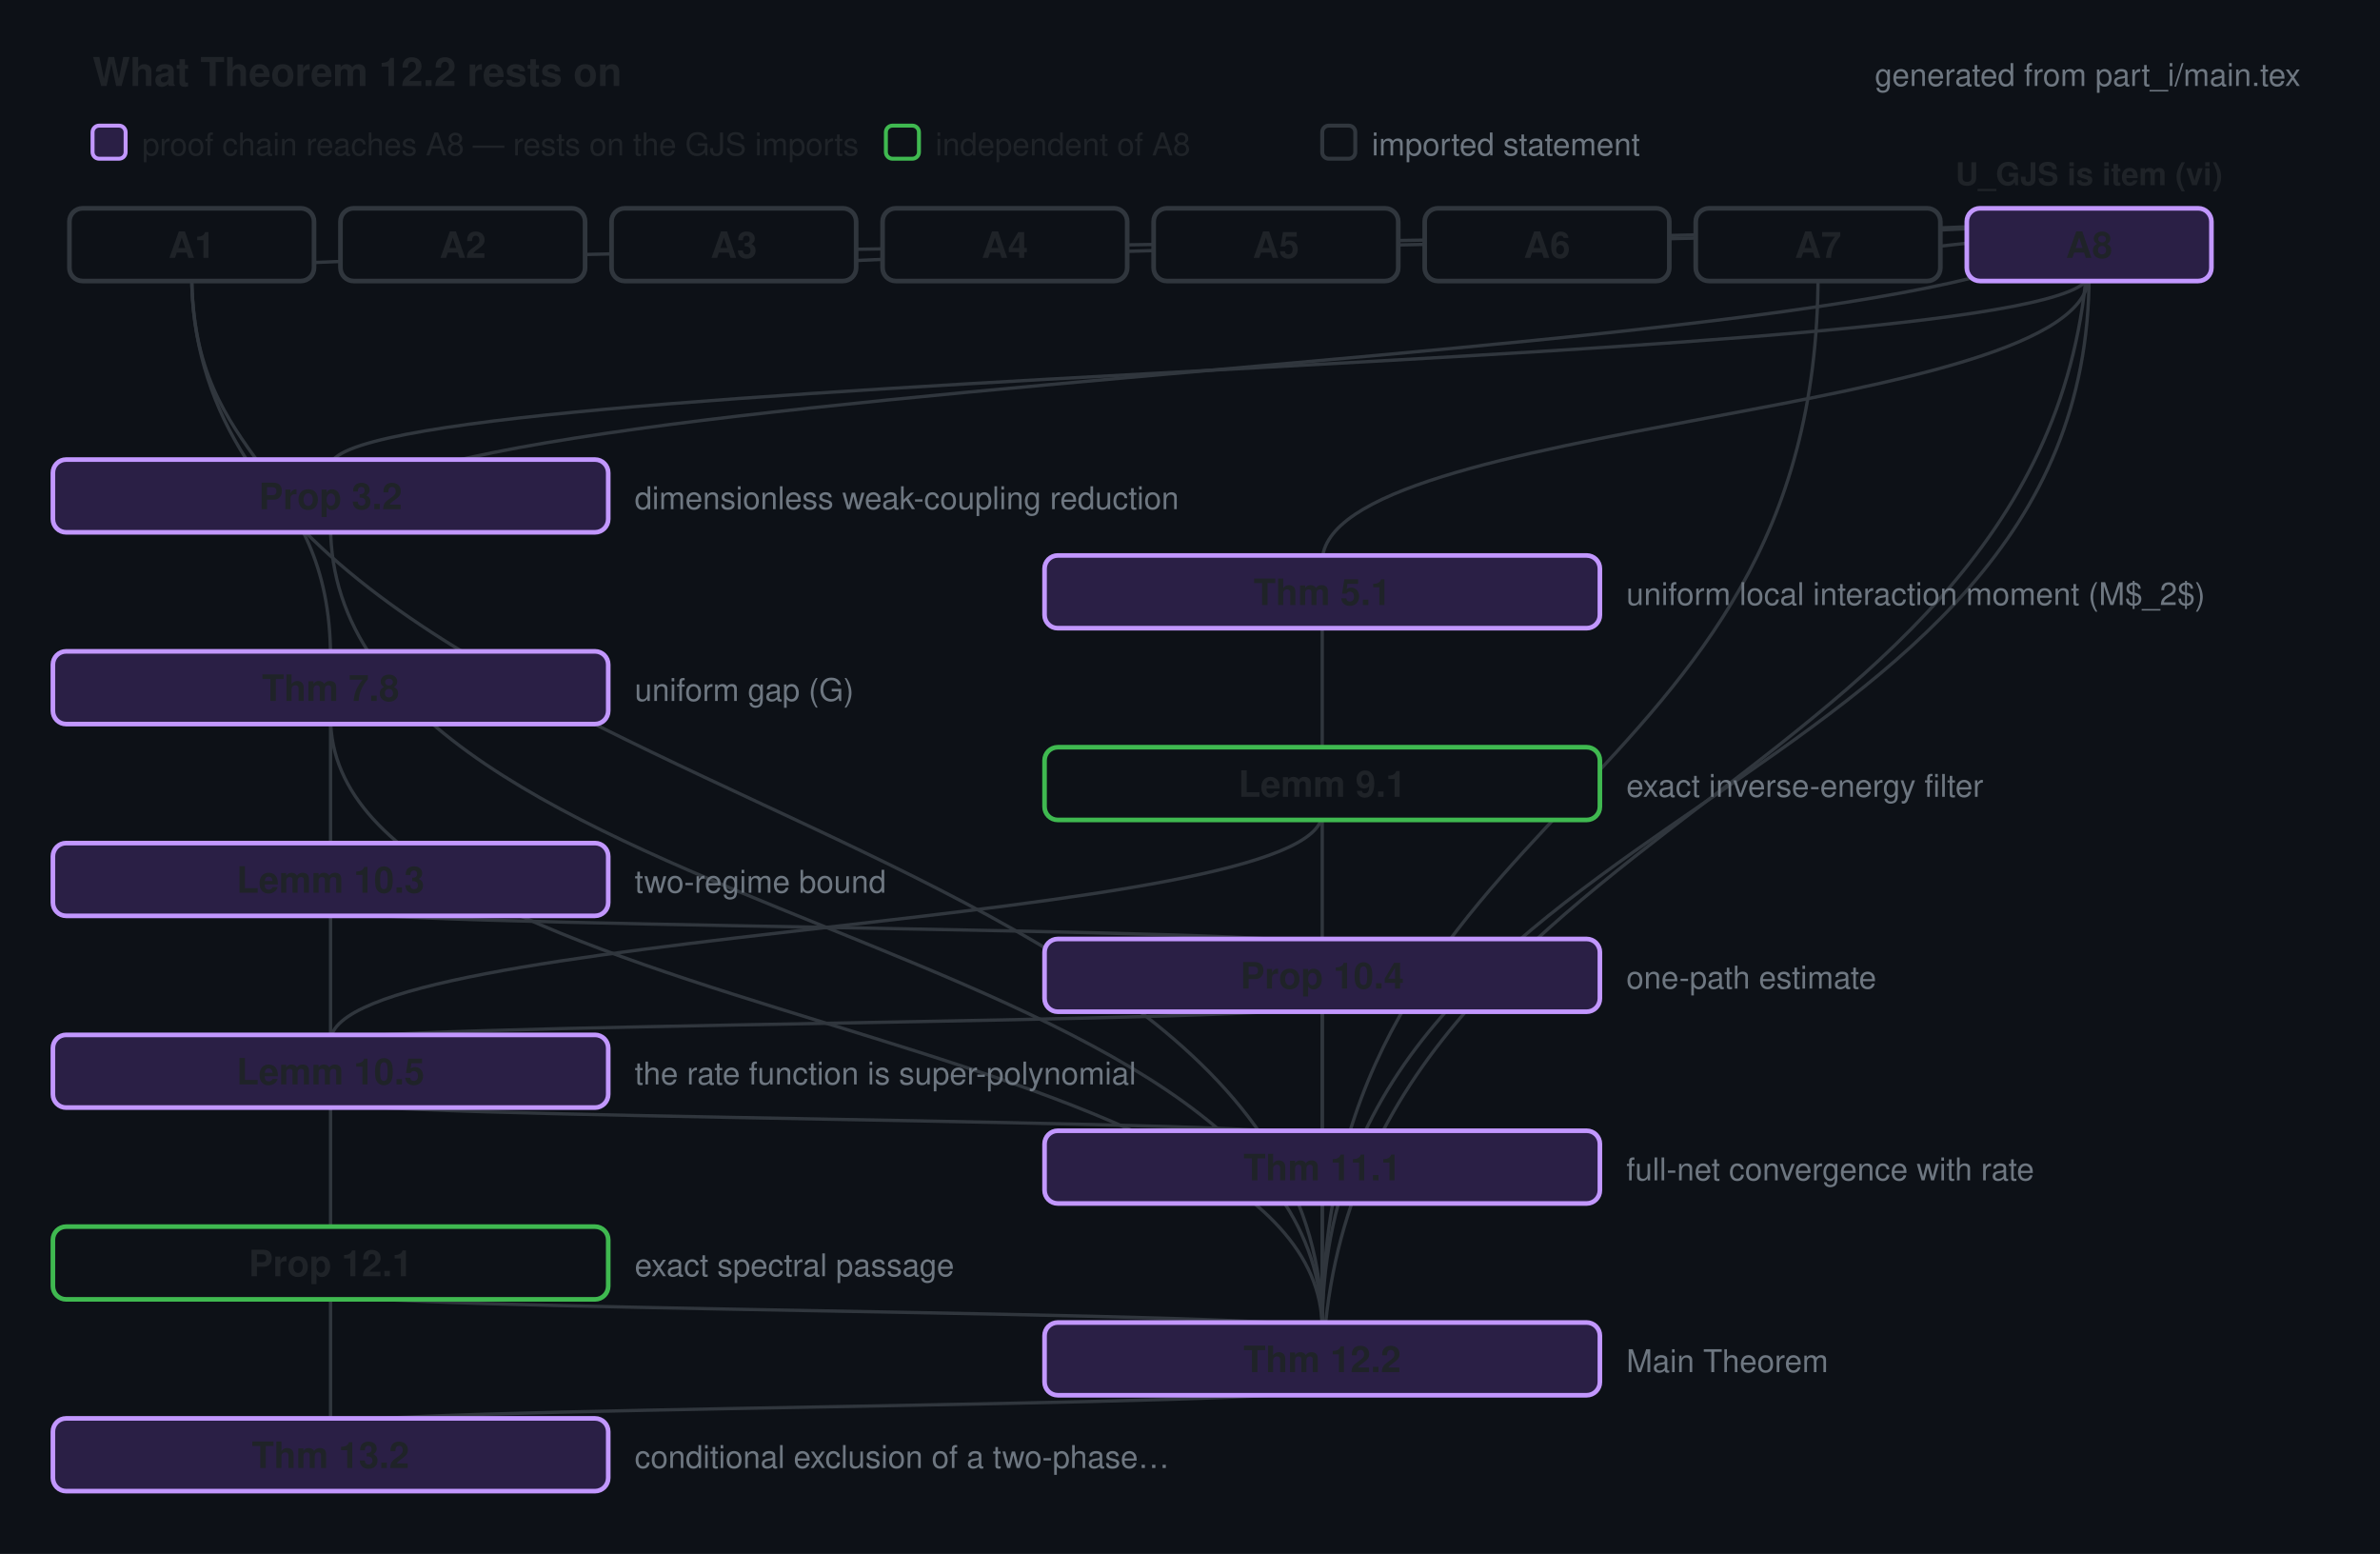
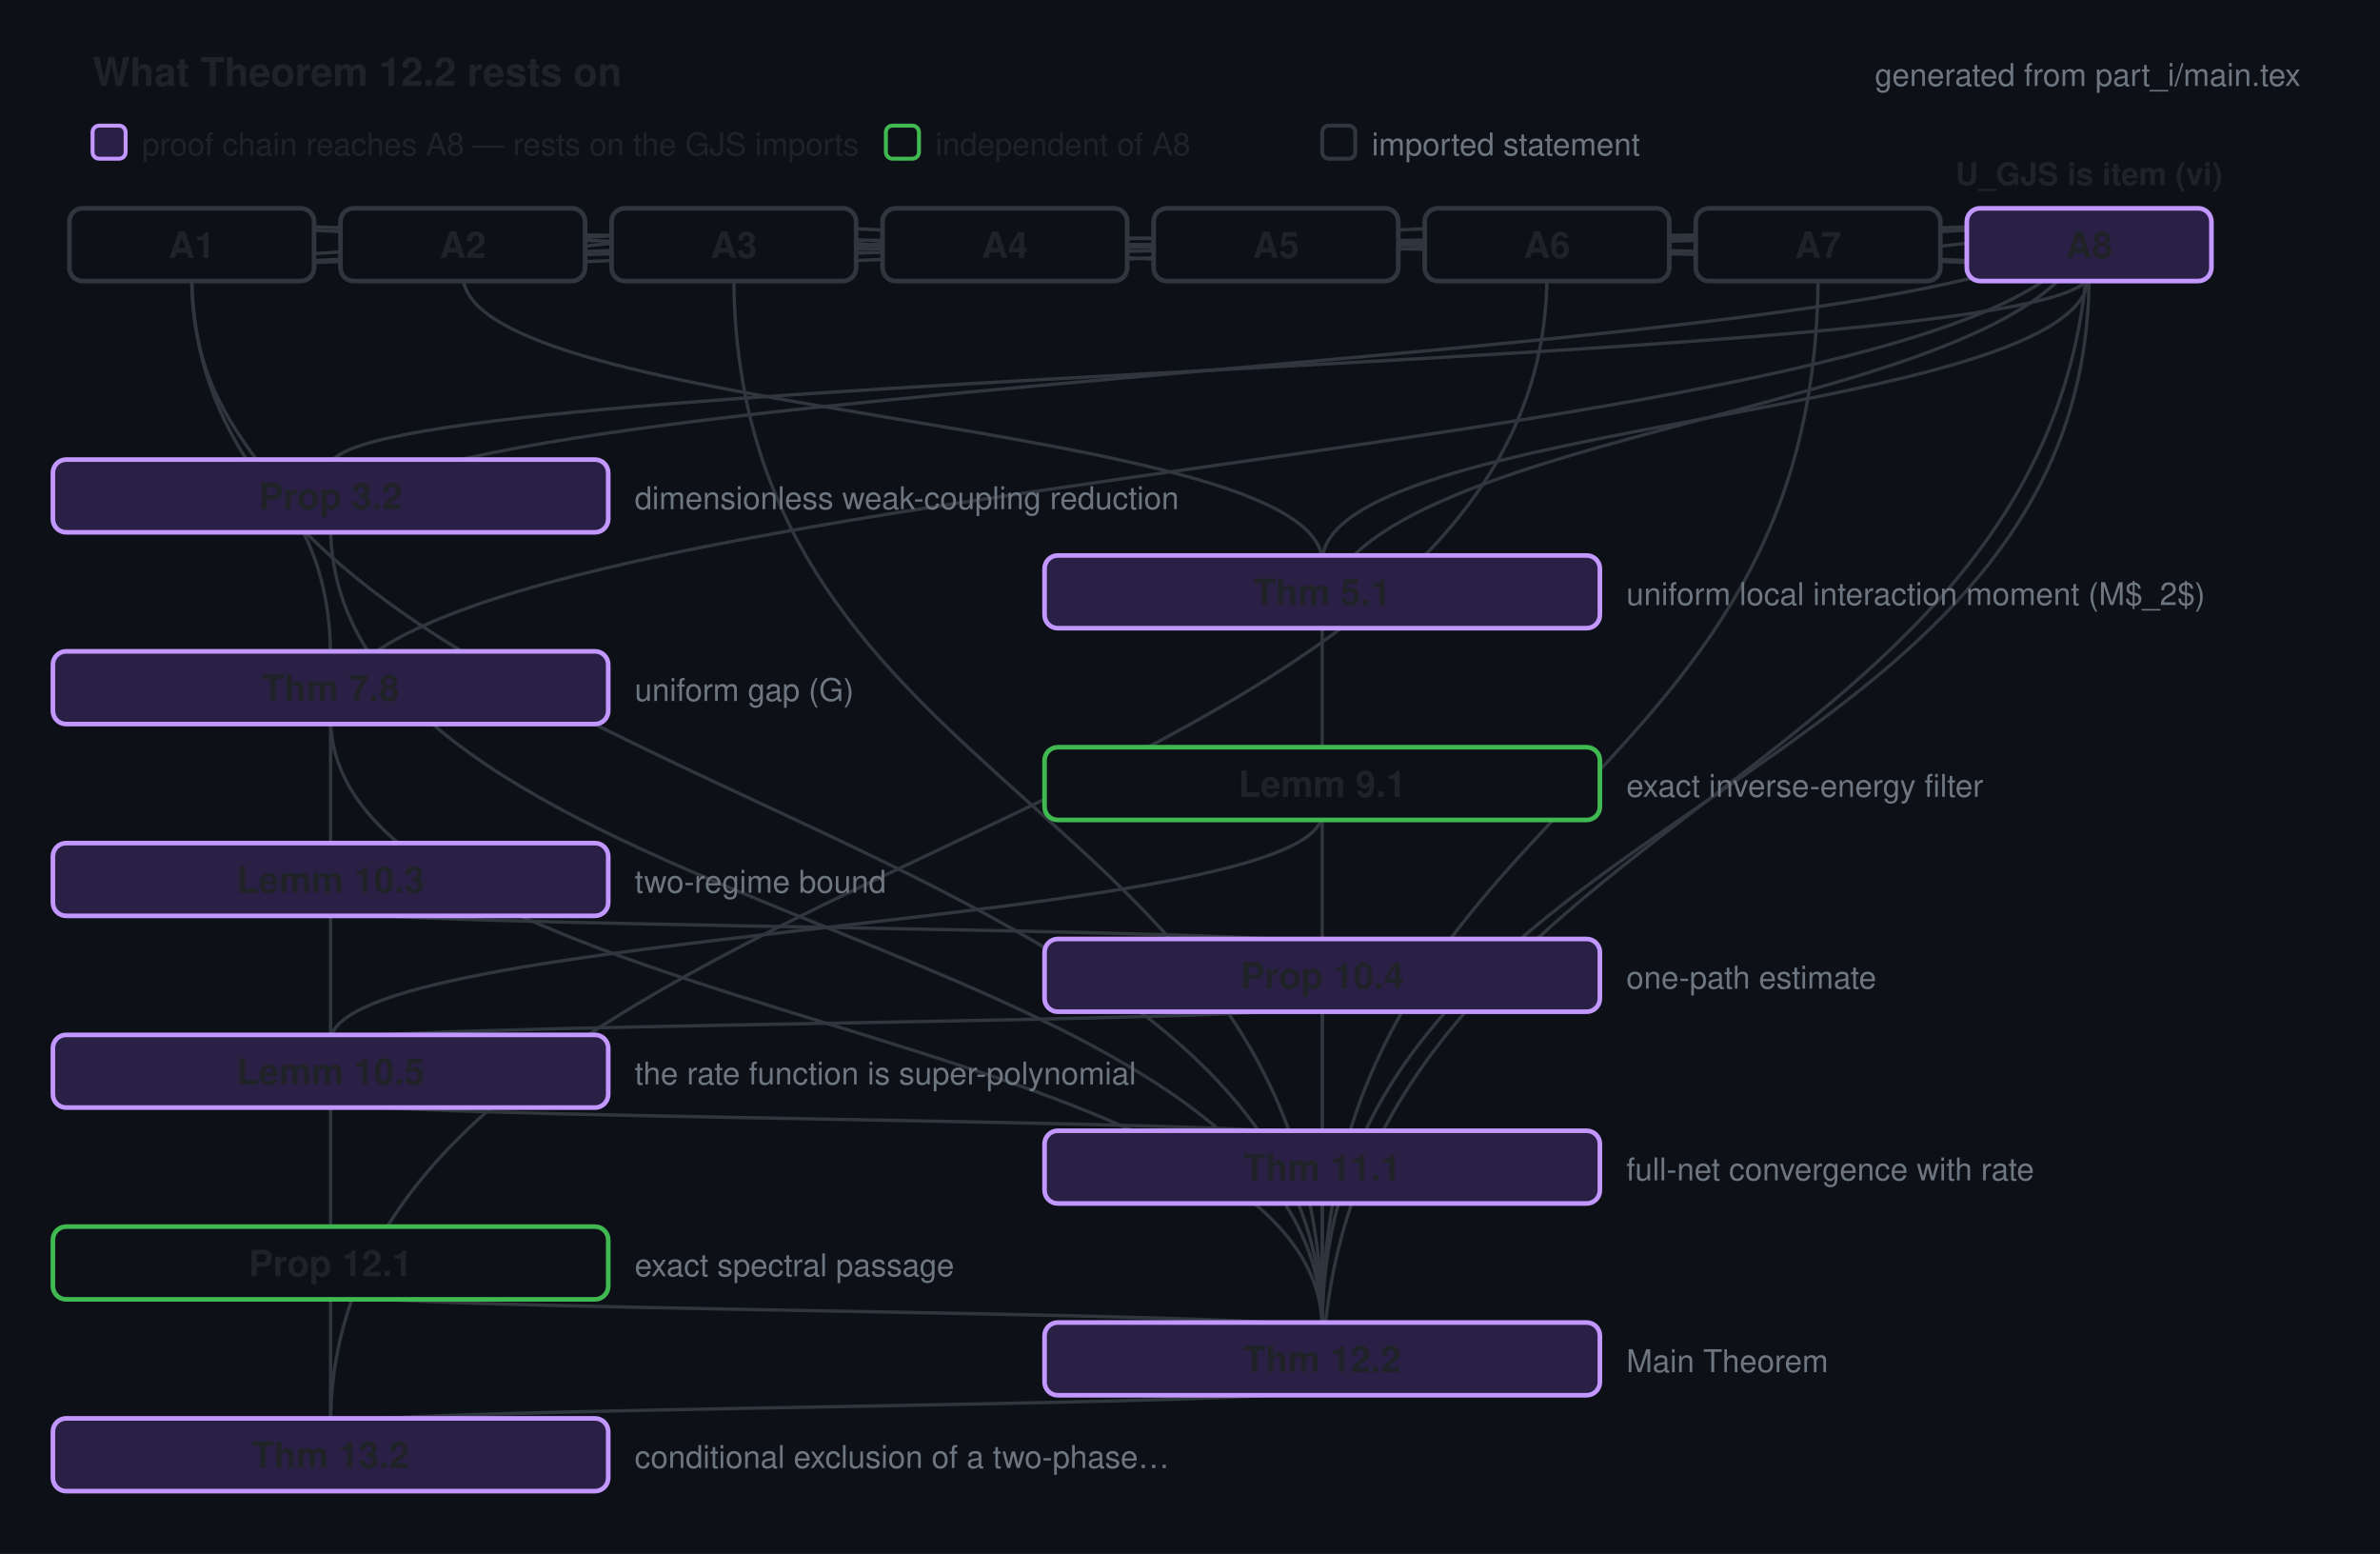
<svg xmlns="http://www.w3.org/2000/svg" viewBox="0 0 720 470" width="720" height="470" role="img" aria-labelledby="figtitle figdesc">
  <style>
  text{font-family:-apple-system,BlinkMacSystemFont,'Segoe UI',Helvetica,Arial,sans-serif;
       fill:#1f2328}
  .mut{fill:#6e7781} .sm{font-size:11px} .xs{font-size:9.5px} .b{font-weight:600}
  .ax{stroke:#d0d7de;stroke-width:1;fill:none}
  .gr{stroke:#d0d7de;stroke-width:.5;fill:none;opacity:.6}
</style>
  <rect width="720" height="470" fill="#0d1117" />
  <text x="28.00" y="26.00" class="b">What Theorem 12.2 rests on</text>
  <text x="696.00" y="26.00" class="mut xs" text-anchor="end">generated from part_i/main.tex</text>
  <rect x="28.00" y="38.00" width="10.00" height="10.00" fill="#2a1f45" stroke="#c297ff" stroke-width="1.2" rx="2" />
  <text x="43.00" y="47.00" class="xs" fill="#c297ff">proof chain reaches A8 — rests on the GJS imports</text>
  <rect x="268.00" y="38.00" width="10.00" height="10.00" fill="#0d1117" stroke="#3fb950" stroke-width="1.2" rx="2" />
  <text x="283.00" y="47.00" class="xs" fill="#3fb950">independent of A8</text>
  <rect x="400.00" y="38.00" width="10.00" height="10.00" fill="#0d1117" stroke="#30363d" stroke-width="1.2" rx="2" />
  <text x="415.00" y="47.00" class="xs mut">imported statement</text>
+   <path d="M386.0 83.0 C 386.0 74.0, 58.0 74.0, 58.0 65.0" fill="none" stroke="#30363d" stroke-width="1" />
+   <path d="M632.0 83.0 C 632.0 74.0, 58.0 74.0, 58.0 65.0" fill="none" stroke="#30363d" stroke-width="1" />
+   <path d="M58.0 83.0 C 58.0 74.0, 222.0 74.0, 222.0 65.0" fill="none" stroke="#30363d" stroke-width="1" />
+   <path d="M140.0 83.0 C 140.0 74.0, 222.0 74.0, 222.0 65.0" fill="none" stroke="#30363d" stroke-width="1" />
+   <path d="M632.0 83.0 C 632.0 74.0, 222.0 74.0, 222.0 65.0" fill="none" stroke="#30363d" stroke-width="1" />
+   <path d="M304.0 83.0 C 304.0 74.0, 222.0 74.0, 222.0 65.0" fill="none" stroke="#30363d" stroke-width="1" />
+   <path d="M222.0 83.0 C 222.0 74.0, 304.0 74.0, 304.0 65.0" fill="none" stroke="#30363d" stroke-width="1" />
+   <path d="M58.0 83.0 C 58.0 74.0, 468.0 74.0, 468.0 65.0" fill="none" stroke="#30363d" stroke-width="1" />
  <path d="M550.0 83.0 C 550.0 74.0, 632.0 74.0, 632.0 65.0" fill="none" stroke="#30363d" stroke-width="1" />
  <path d="M58.0 83.0 C 58.0 74.0, 632.0 74.0, 632.0 65.0" fill="none" stroke="#30363d" stroke-width="1" />
+   <path d="M140.0 83.0 C 140.0 74.0, 632.0 74.0, 632.0 65.0" fill="none" stroke="#30363d" stroke-width="1" />
+   <path d="M304.0 83.0 C 304.0 74.0, 632.0 74.0, 632.0 65.0" fill="none" stroke="#30363d" stroke-width="1" />
  <path d="M222.0 83.0 C 222.0 74.0, 632.0 74.0, 632.0 65.0" fill="none" stroke="#30363d" stroke-width="1" />
  <path d="M100.0 159.0 C 100.0 112.0, 632.0 112.0, 632.0 65.0" fill="none" stroke="#30363d" stroke-width="1" />
+   <path d="M100.0 217.0 C 100.0 141.0, 632.0 141.0, 632.0 65.0" fill="none" stroke="#30363d" stroke-width="1" />
+   <path d="M400.0 188.0 C 400.0 126.5, 632.0 126.5, 632.0 65.0" fill="none" stroke="#30363d" stroke-width="1" />
  <path d="M400.0 420.0 C 400.0 242.5, 632.0 242.5, 632.0 65.0" fill="none" stroke="#30363d" stroke-width="1" />
  <path d="M632.0 83.0 C 632.0 112.0, 100.0 112.0, 100.0 141.0" fill="none" stroke="#30363d" stroke-width="1" />
+   <path d="M140.0 83.0 C 140.0 126.5, 400.0 126.5, 400.0 170.0" fill="none" stroke="#30363d" stroke-width="1" />
  <path d="M632.0 83.0 C 632.0 126.5, 400.0 126.5, 400.0 170.0" fill="none" stroke="#30363d" stroke-width="1" />
  <path d="M58.0 83.0 C 58.0 141.0, 100.0 141.0, 100.0 199.0" fill="none" stroke="#30363d" stroke-width="1" />
  <path d="M100.0 275.0 C 100.0 280.5, 400.0 280.5, 400.0 286.0" fill="none" stroke="#30363d" stroke-width="1" />
  <path d="M400.0 246.0 C 400.0 280.5, 100.0 280.5, 100.0 315.0" fill="none" stroke="#30363d" stroke-width="1" />
  <path d="M400.0 304.0 C 400.0 309.5, 100.0 309.5, 100.0 315.0" fill="none" stroke="#30363d" stroke-width="1" />
  <path d="M100.0 333.0 C 100.0 338.5, 400.0 338.5, 400.0 344.0" fill="none" stroke="#30363d" stroke-width="1" />
  <path d="M400.0 304.0 C 400.0 324.0, 400.0 324.0, 400.0 344.0" fill="none" stroke="#30363d" stroke-width="1" />
  <path d="M550.0 83.0 C 550.0 242.5, 400.0 242.5, 400.0 402.0" fill="none" stroke="#30363d" stroke-width="1" />
  <path d="M58.0 83.0 C 58.0 242.5, 400.0 242.5, 400.0 402.0" fill="none" stroke="#30363d" stroke-width="1" />
  <path d="M632.0 83.0 C 632.0 242.5, 400.0 242.5, 400.0 402.0" fill="none" stroke="#30363d" stroke-width="1" />
+   <path d="M222.0 83.0 C 222.0 242.5, 400.0 242.5, 400.0 402.0" fill="none" stroke="#30363d" stroke-width="1" />
  <path d="M100.0 159.0 C 100.0 280.5, 400.0 280.5, 400.0 402.0" fill="none" stroke="#30363d" stroke-width="1" />
  <path d="M100.0 391.0 C 100.0 396.5, 400.0 396.5, 400.0 402.0" fill="none" stroke="#30363d" stroke-width="1" />
  <path d="M100.0 217.0 C 100.0 309.5, 400.0 309.5, 400.0 402.0" fill="none" stroke="#30363d" stroke-width="1" />
  <path d="M400.0 188.0 C 400.0 295.0, 400.0 295.0, 400.0 402.0" fill="none" stroke="#30363d" stroke-width="1" />
  <path d="M400.0 362.0 C 400.0 382.0, 400.0 382.0, 400.0 402.0" fill="none" stroke="#30363d" stroke-width="1" />
+   <path d="M468.0 83.0 C 468.0 257.0, 100.0 257.0, 100.0 431.0" fill="none" stroke="#30363d" stroke-width="1" />
  <path d="M100.0 217.0 C 100.0 324.0, 100.0 324.0, 100.0 431.0" fill="none" stroke="#30363d" stroke-width="1" />
  <path d="M400.0 420.0 C 400.0 425.5, 100.0 425.5, 100.0 431.0" fill="none" stroke="#30363d" stroke-width="1" />
  <rect x="21.00" y="63.00" width="74.00" height="22.00" fill="#0d1117" stroke="#30363d" stroke-width="1.4" rx="4" />
  <text x="58.00" y="78.00" class="sm b" text-anchor="middle" fill="#e6edf3">A1</text>
  <rect x="103.00" y="63.00" width="74.00" height="22.00" fill="#0d1117" stroke="#30363d" stroke-width="1.4" rx="4" />
  <text x="140.00" y="78.00" class="sm b" text-anchor="middle" fill="#e6edf3">A2</text>
  <rect x="185.00" y="63.00" width="74.00" height="22.00" fill="#0d1117" stroke="#30363d" stroke-width="1.4" rx="4" />
  <text x="222.00" y="78.00" class="sm b" text-anchor="middle" fill="#e6edf3">A3</text>
  <rect x="267.00" y="63.00" width="74.00" height="22.00" fill="#0d1117" stroke="#30363d" stroke-width="1.4" rx="4" />
  <text x="304.00" y="78.00" class="sm b" text-anchor="middle" fill="#e6edf3">A4</text>
  <rect x="349.00" y="63.00" width="74.00" height="22.00" fill="#0d1117" stroke="#30363d" stroke-width="1.4" rx="4" />
  <text x="386.00" y="78.00" class="sm b" text-anchor="middle" fill="#e6edf3">A5</text>
  <rect x="431.00" y="63.00" width="74.00" height="22.00" fill="#0d1117" stroke="#30363d" stroke-width="1.4" rx="4" />
  <text x="468.00" y="78.00" class="sm b" text-anchor="middle" fill="#e6edf3">A6</text>
  <rect x="513.00" y="63.00" width="74.00" height="22.00" fill="#0d1117" stroke="#30363d" stroke-width="1.4" rx="4" />
  <text x="550.00" y="78.00" class="sm b" text-anchor="middle" fill="#e6edf3">A7</text>
  <rect x="595.00" y="63.00" width="74.00" height="22.00" fill="#2a1f45" stroke="#c297ff" stroke-width="1.4" rx="4" />
  <text x="632.00" y="78.00" class="sm b" text-anchor="middle" fill="#c297ff">A8</text>
  <rect x="16.00" y="139.00" width="168.00" height="22.00" fill="#2a1f45" stroke="#c297ff" stroke-width="1.4" rx="4" />
  <text x="100.00" y="154.00" class="sm b" text-anchor="middle" fill="#c297ff">Prop 3.2</text>
  <text x="192.00" y="154.00" class="xs mut">dimensionless weak-coupling reduction</text>
  <rect x="316.00" y="168.00" width="168.00" height="22.00" fill="#2a1f45" stroke="#c297ff" stroke-width="1.4" rx="4" />
  <text x="400.00" y="183.00" class="sm b" text-anchor="middle" fill="#c297ff">Thm 5.1</text>
  <text x="492.00" y="183.00" class="xs mut">uniform local interaction moment (M$_2$)</text>
  <rect x="16.00" y="197.00" width="168.00" height="22.00" fill="#2a1f45" stroke="#c297ff" stroke-width="1.4" rx="4" />
  <text x="100.00" y="212.00" class="sm b" text-anchor="middle" fill="#c297ff">Thm 7.8</text>
  <text x="192.00" y="212.00" class="xs mut">uniform gap (G)</text>
  <rect x="316.00" y="226.00" width="168.00" height="22.00" fill="#0d1117" stroke="#3fb950" stroke-width="1.4" rx="4" />
  <text x="400.00" y="241.00" class="sm b" text-anchor="middle" fill="#3fb950">Lemm 9.1</text>
  <text x="492.00" y="241.00" class="xs mut">exact inverse-energy filter</text>
  <rect x="16.00" y="255.00" width="168.00" height="22.00" fill="#2a1f45" stroke="#c297ff" stroke-width="1.4" rx="4" />
  <text x="100.00" y="270.00" class="sm b" text-anchor="middle" fill="#c297ff">Lemm 10.3</text>
  <text x="192.00" y="270.00" class="xs mut">two-regime bound</text>
  <rect x="316.00" y="284.00" width="168.00" height="22.00" fill="#2a1f45" stroke="#c297ff" stroke-width="1.4" rx="4" />
  <text x="400.00" y="299.00" class="sm b" text-anchor="middle" fill="#c297ff">Prop 10.4</text>
  <text x="492.00" y="299.00" class="xs mut">one-path estimate</text>
  <rect x="16.00" y="313.00" width="168.00" height="22.00" fill="#2a1f45" stroke="#c297ff" stroke-width="1.4" rx="4" />
  <text x="100.00" y="328.00" class="sm b" text-anchor="middle" fill="#c297ff">Lemm 10.5</text>
  <text x="192.00" y="328.00" class="xs mut">the rate function is super-polynomial</text>
  <rect x="316.00" y="342.00" width="168.00" height="22.00" fill="#2a1f45" stroke="#c297ff" stroke-width="1.4" rx="4" />
  <text x="400.00" y="357.00" class="sm b" text-anchor="middle" fill="#c297ff">Thm 11.1</text>
  <text x="492.00" y="357.00" class="xs mut">full-net convergence with rate</text>
  <rect x="16.00" y="371.00" width="168.00" height="22.00" fill="#0d1117" stroke="#3fb950" stroke-width="1.4" rx="4" />
  <text x="100.00" y="386.00" class="sm b" text-anchor="middle" fill="#3fb950">Prop 12.1</text>
  <text x="192.00" y="386.00" class="xs mut">exact spectral passage</text>
  <rect x="316.00" y="400.00" width="168.00" height="22.00" fill="#2a1f45" stroke="#c297ff" stroke-width="1.4" rx="4" />
  <text x="400.00" y="415.00" class="sm b" text-anchor="middle" fill="#c297ff">Thm 12.2</text>
  <text x="492.00" y="415.00" class="xs mut">Main Theorem</text>
  <rect x="16.00" y="429.00" width="168.00" height="22.00" fill="#2a1f45" stroke="#c297ff" stroke-width="1.4" rx="4" />
  <text x="100.00" y="444.00" class="sm b" text-anchor="middle" fill="#c297ff">Thm 13.2</text>
  <text x="192.00" y="444.00" class="xs mut">conditional exclusion of a two-phase…</text>
  <text x="632.00" y="56.00" class="xs b" text-anchor="middle" fill="#c297ff">U_GJS is item (vi)</text>
</svg>
